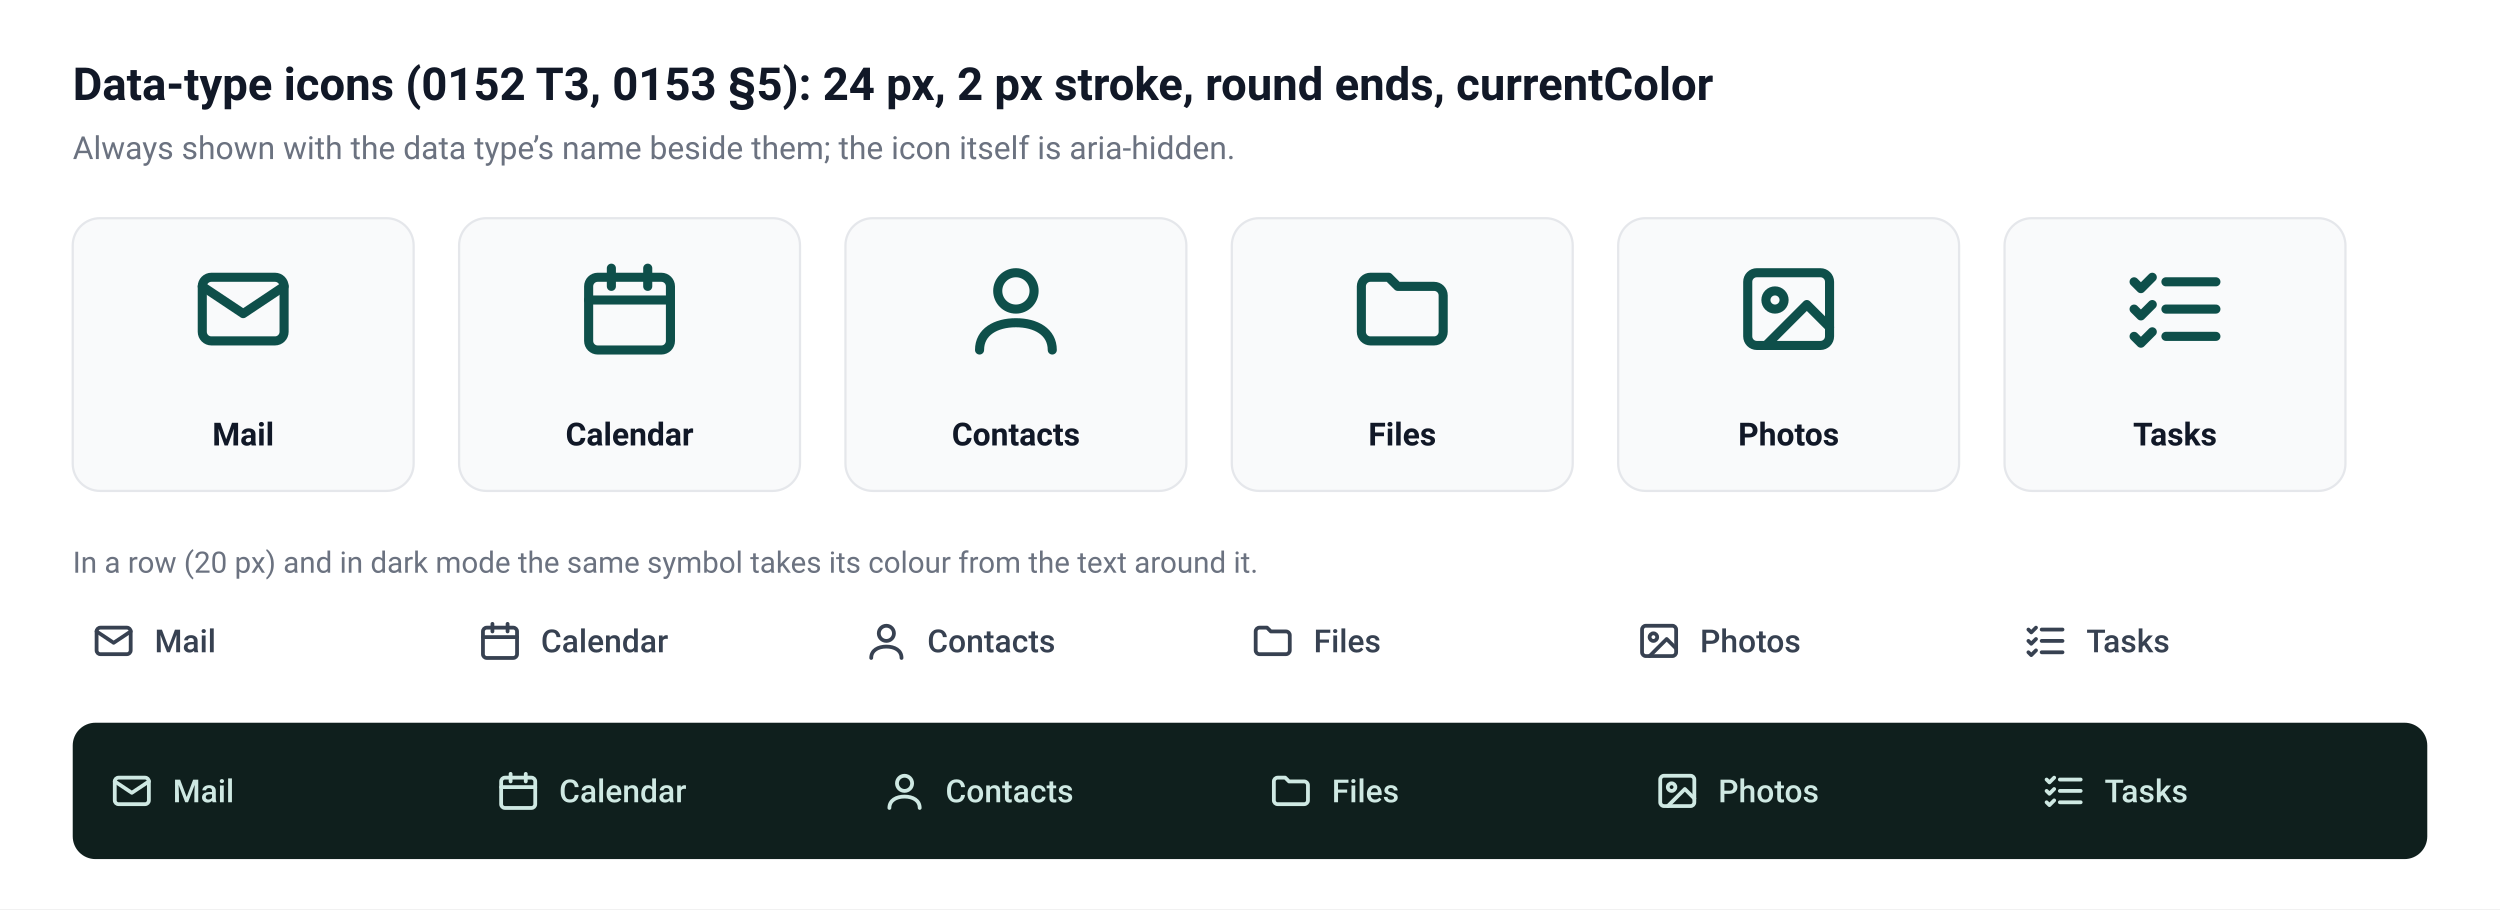
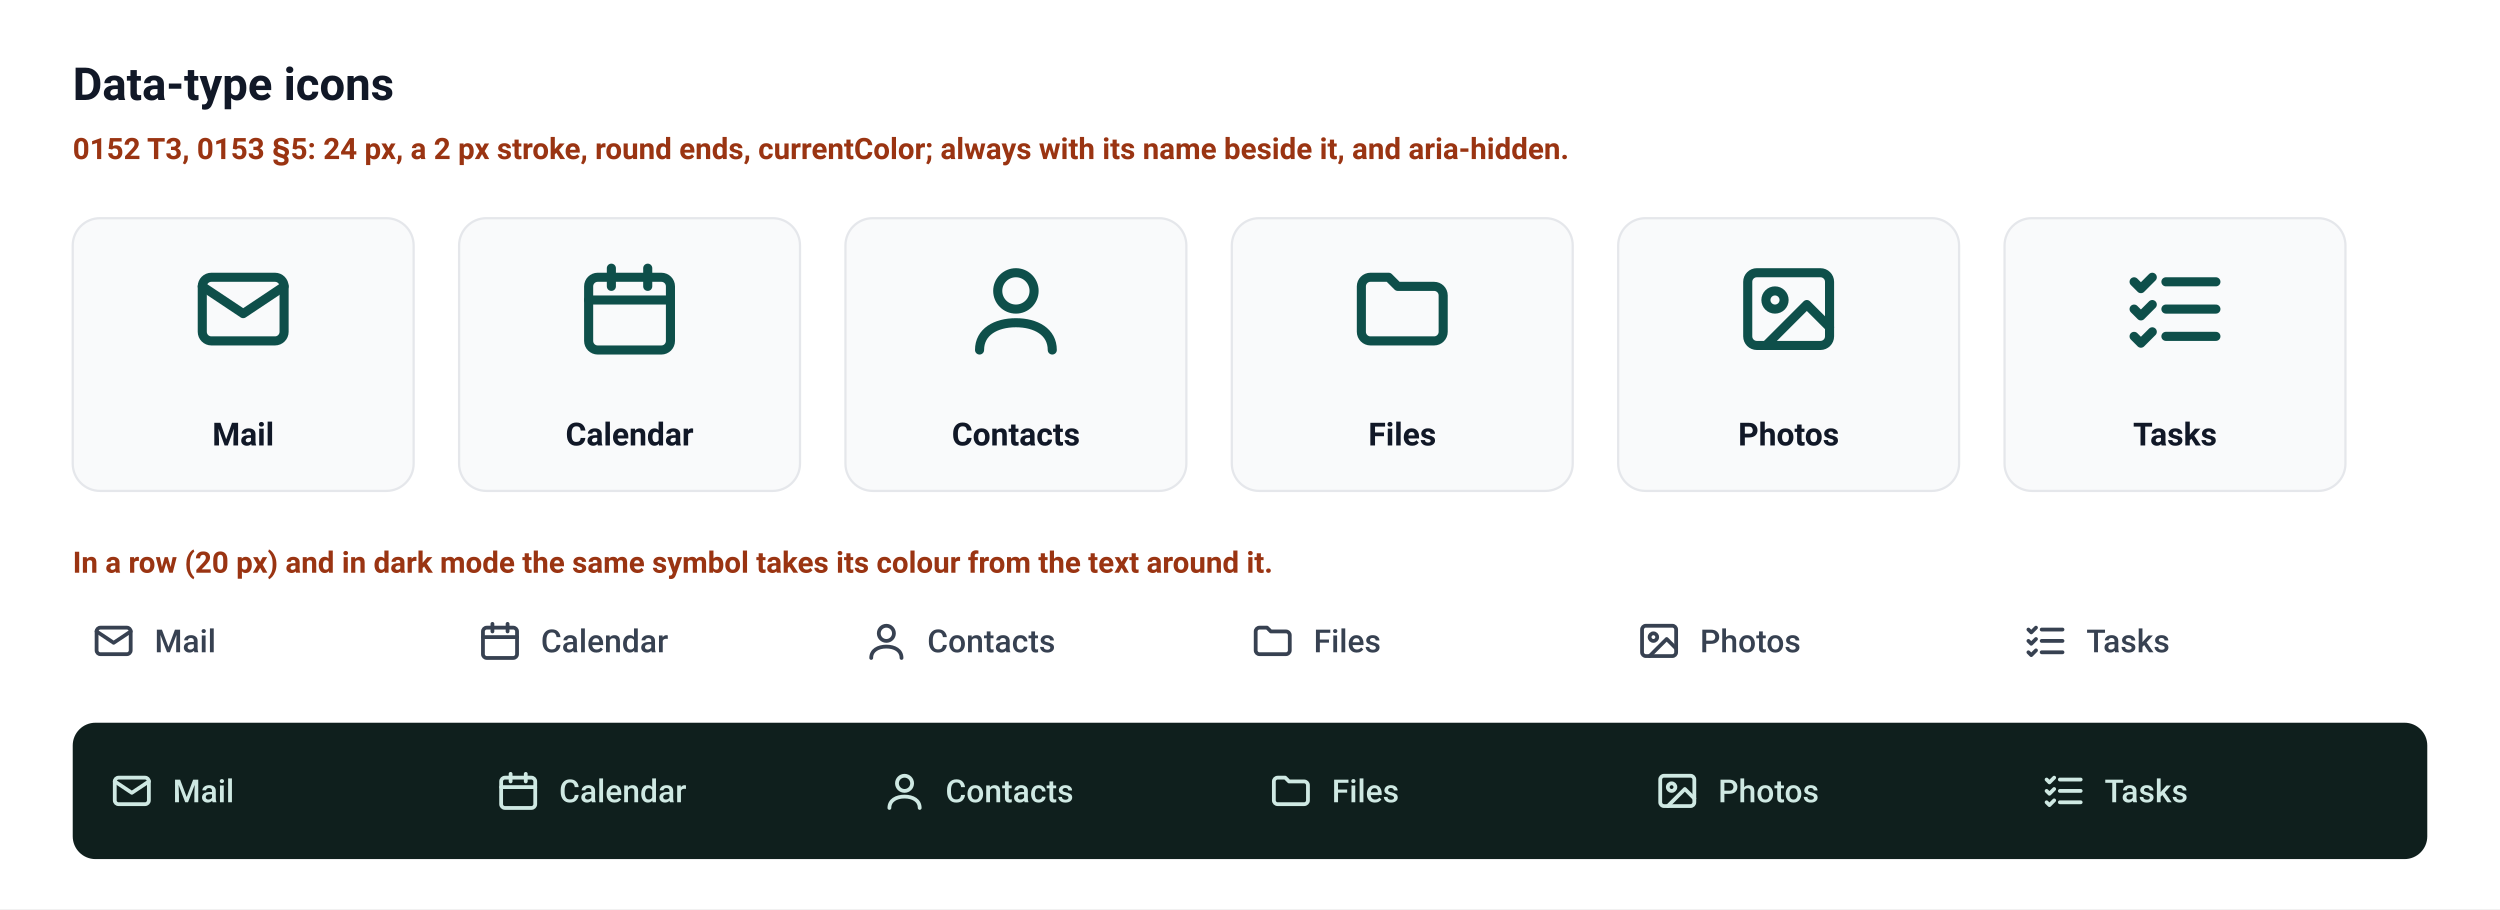
<svg xmlns="http://www.w3.org/2000/svg" width="1100" height="400" viewBox="0 0 1100 400" role="img" aria-labelledby="t d" font-family="system-ui, -apple-system, 'Segoe UI', Roboto, Helvetica, Arial, sans-serif">
  <defs>
    <symbol id="i-mail" viewBox="0 0 24 24" fill="none" stroke="currentColor" stroke-width="2" stroke-linecap="round" stroke-linejoin="round">
      <rect x="3" y="5" width="18" height="14" rx="2" />
      <path d="M3 7l9 6 9-6" />
    </symbol>
    <symbol id="i-calendar" viewBox="0 0 24 24" fill="none" stroke="currentColor" stroke-width="2" stroke-linecap="round" stroke-linejoin="round">
      <rect x="3" y="5" width="18" height="16" rx="2" />
      <path d="M3 10h18M8 3v4M16 3v4" />
    </symbol>
    <symbol id="i-contacts" viewBox="0 0 24 24" fill="none" stroke="currentColor" stroke-width="2" stroke-linecap="round" stroke-linejoin="round">
      <circle cx="12" cy="8" r="4" />
      <path d="M4 21c0-4 3.6-6 8-6s8 2 8 6" />
    </symbol>
    <symbol id="i-files" viewBox="0 0 24 24" fill="none" stroke="currentColor" stroke-width="2" stroke-linecap="round" stroke-linejoin="round">
      <path d="M3 7a2 2 0 0 1 2-2h4l2 2h8a2 2 0 0 1 2 2v8a2 2 0 0 1-2 2H5a2 2 0 0 1-2-2z" />
    </symbol>
    <symbol id="i-photos" viewBox="0 0 24 24" fill="none" stroke="currentColor" stroke-width="2" stroke-linecap="round" stroke-linejoin="round">
      <rect x="3" y="4" width="18" height="16" rx="2" />
      <circle cx="9" cy="10" r="2" />
      <path d="M21 16l-5-5-9 9" />
    </symbol>
    <symbol id="i-tasks" viewBox="0 0 24 24" fill="none" stroke="currentColor" stroke-width="2" stroke-linecap="round" stroke-linejoin="round">
      <path d="M3 6l1.5 1.5L7 5M3 12l1.5 1.5L7 11M3 18l1.5 1.5L7 17M10 6h11M10 12h11M10 18h11" />
    </symbol>
  </defs>
  <rect width="1100" height="400" fill="#FFFFFF" />
-   <text x="32" y="44" font-size="20" font-weight="700" fill="#111827" text-anchor="start">Data-type icons (0152 T3, 0153 §5): 24 px, 2 px stroke, round ends, currentColor</text>
-   <text x="32" y="70" font-size="14" font-weight="400" fill="#6B7280" text-anchor="start">Always shown with the data type’s name beside them; the icon itself is aria-hidden.</text>
+   <text x="32" y="44" font-size="20" font-weight="700" fill="#111827" text-anchor="start">Data-type icons</text>
+   <text x="32" y="70" font-size="13" font-weight="600" fill="#9A3412" text-anchor="start">0152 T3, 0153 §5: 24 px, a 2 px stroke, round ends, currentColor; always with its name beside it, and aria-hidden.</text>
  <rect x="32" y="96" width="150" height="120" rx="12" fill="#F9FAFB" stroke="#E5E7EB" stroke-width="1" />
  <use href="#i-mail" x="83" y="112" width="48" height="48" color="#0E4F4A" />
  <text x="107" y="196" font-size="14" font-weight="600" fill="#111827" text-anchor="middle">Mail</text>
  <rect x="202" y="96" width="150" height="120" rx="12" fill="#F9FAFB" stroke="#E5E7EB" stroke-width="1" />
  <use href="#i-calendar" x="253" y="112" width="48" height="48" color="#0E4F4A" />
  <text x="277" y="196" font-size="14" font-weight="600" fill="#111827" text-anchor="middle">Calendar</text>
  <rect x="372" y="96" width="150" height="120" rx="12" fill="#F9FAFB" stroke="#E5E7EB" stroke-width="1" />
  <use href="#i-contacts" x="423" y="112" width="48" height="48" color="#0E4F4A" />
  <text x="447" y="196" font-size="14" font-weight="600" fill="#111827" text-anchor="middle">Contacts</text>
  <rect x="542" y="96" width="150" height="120" rx="12" fill="#F9FAFB" stroke="#E5E7EB" stroke-width="1" />
  <use href="#i-files" x="593" y="112" width="48" height="48" color="#0E4F4A" />
  <text x="617" y="196" font-size="14" font-weight="600" fill="#111827" text-anchor="middle">Files</text>
  <rect x="712" y="96" width="150" height="120" rx="12" fill="#F9FAFB" stroke="#E5E7EB" stroke-width="1" />
  <use href="#i-photos" x="763" y="112" width="48" height="48" color="#0E4F4A" />
  <text x="787" y="196" font-size="14" font-weight="600" fill="#111827" text-anchor="middle">Photos</text>
  <rect x="882" y="96" width="150" height="120" rx="12" fill="#F9FAFB" stroke="#E5E7EB" stroke-width="1" />
  <use href="#i-tasks" x="933" y="112" width="48" height="48" color="#0E4F4A" />
  <text x="957" y="196" font-size="14" font-weight="600" fill="#111827" text-anchor="middle">Tasks</text>
-   <text x="32" y="252" font-size="13" font-weight="400" fill="#6B7280" text-anchor="start">In a row (20 px) and in dark mode the same symbol takes its colour from the text around it.</text>
+   <text x="32" y="252" font-size="13" font-weight="600" fill="#9A3412" text-anchor="start">In a row (20 px) and in dark mode the same symbol takes its colour from the text around it.</text>
  <use href="#i-mail" x="40" y="272" width="20" height="20" color="#374151" />
  <text x="68" y="287" font-size="14" font-weight="500" fill="#374151" text-anchor="start">Mail</text>
  <use href="#i-calendar" x="210" y="272" width="20" height="20" color="#374151" />
  <text x="238" y="287" font-size="14" font-weight="500" fill="#374151" text-anchor="start">Calendar</text>
  <use href="#i-contacts" x="380" y="272" width="20" height="20" color="#374151" />
  <text x="408" y="287" font-size="14" font-weight="500" fill="#374151" text-anchor="start">Contacts</text>
  <use href="#i-files" x="550" y="272" width="20" height="20" color="#374151" />
  <text x="578" y="287" font-size="14" font-weight="500" fill="#374151" text-anchor="start">Files</text>
  <use href="#i-photos" x="720" y="272" width="20" height="20" color="#374151" />
  <text x="748" y="287" font-size="14" font-weight="500" fill="#374151" text-anchor="start">Photos</text>
  <use href="#i-tasks" x="890" y="272" width="20" height="20" color="#374151" />
  <text x="918" y="287" font-size="14" font-weight="500" fill="#374151" text-anchor="start">Tasks</text>
  <rect x="32" y="318" width="1036" height="60" rx="10" fill="#0F1F1D" />
  <use href="#i-mail" x="48" y="338" width="20" height="20" color="#CFE9E3" />
  <text x="76" y="353" font-size="14" font-weight="500" fill="#CFE9E3" text-anchor="start">Mail</text>
  <use href="#i-calendar" x="218" y="338" width="20" height="20" color="#CFE9E3" />
  <text x="246" y="353" font-size="14" font-weight="500" fill="#CFE9E3" text-anchor="start">Calendar</text>
  <use href="#i-contacts" x="388" y="338" width="20" height="20" color="#CFE9E3" />
  <text x="416" y="353" font-size="14" font-weight="500" fill="#CFE9E3" text-anchor="start">Contacts</text>
  <use href="#i-files" x="558" y="338" width="20" height="20" color="#CFE9E3" />
  <text x="586" y="353" font-size="14" font-weight="500" fill="#CFE9E3" text-anchor="start">Files</text>
  <use href="#i-photos" x="728" y="338" width="20" height="20" color="#CFE9E3" />
  <text x="756" y="353" font-size="14" font-weight="500" fill="#CFE9E3" text-anchor="start">Photos</text>
  <use href="#i-tasks" x="898" y="338" width="20" height="20" color="#CFE9E3" />
  <text x="926" y="353" font-size="14" font-weight="500" fill="#CFE9E3" text-anchor="start">Tasks</text>
</svg>
